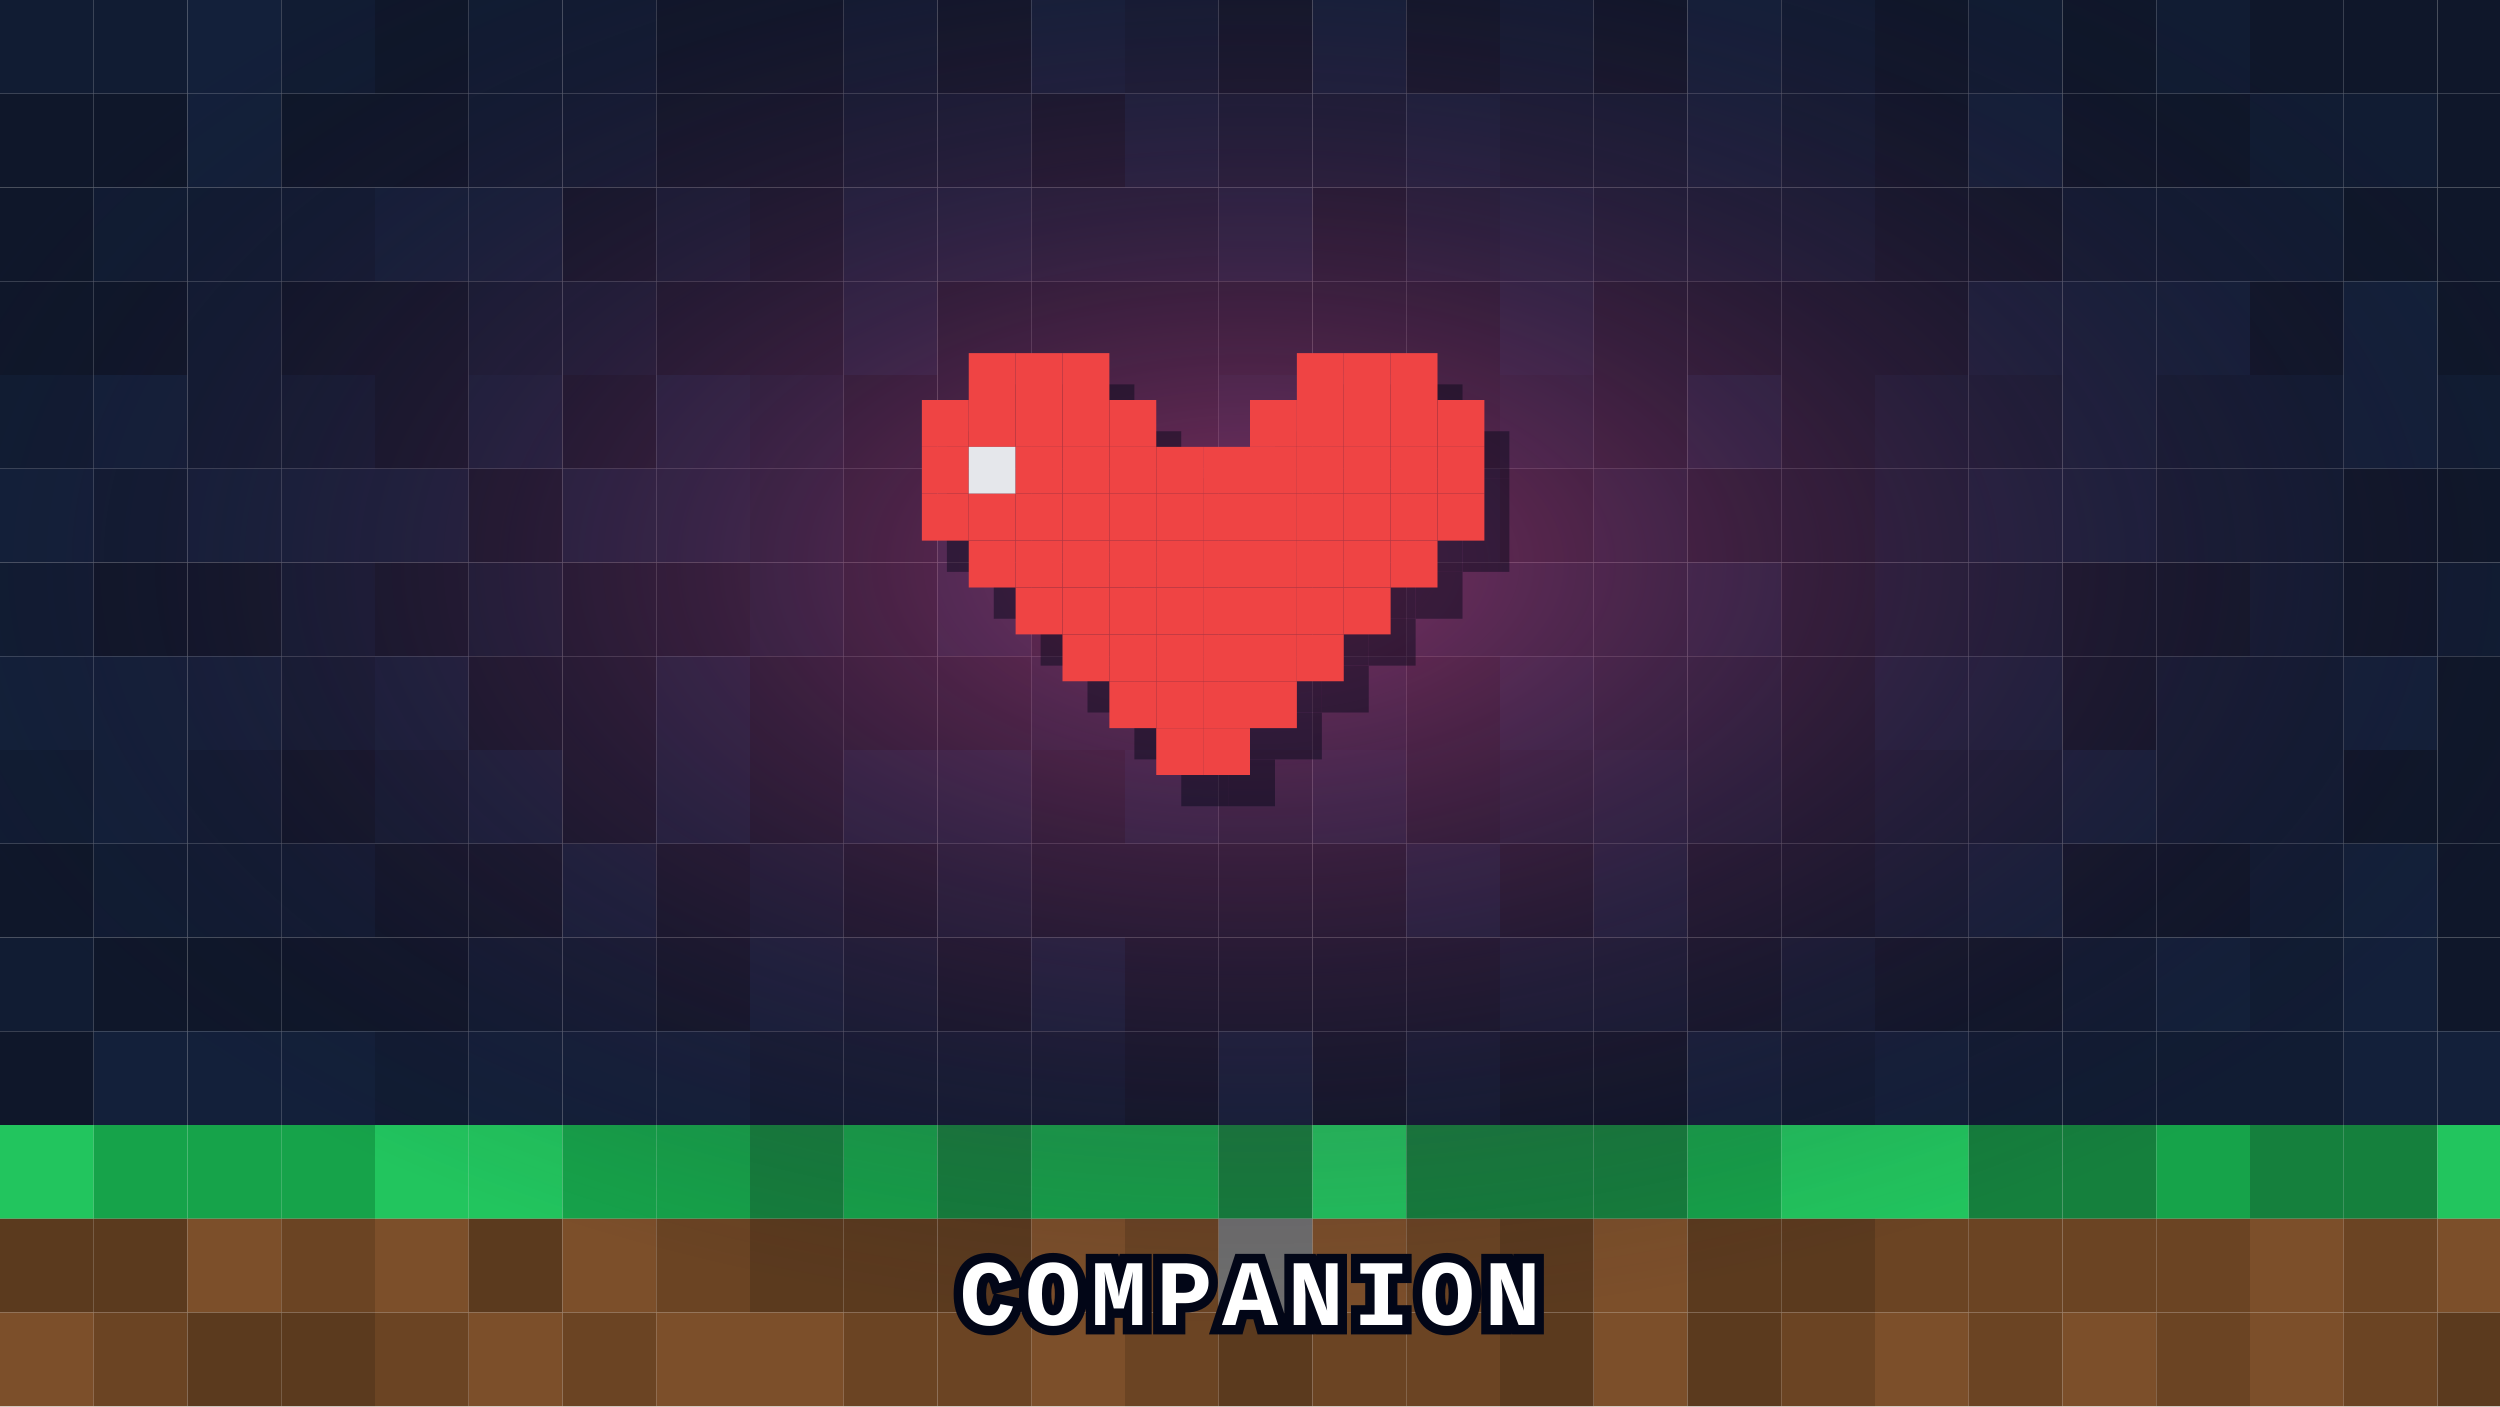
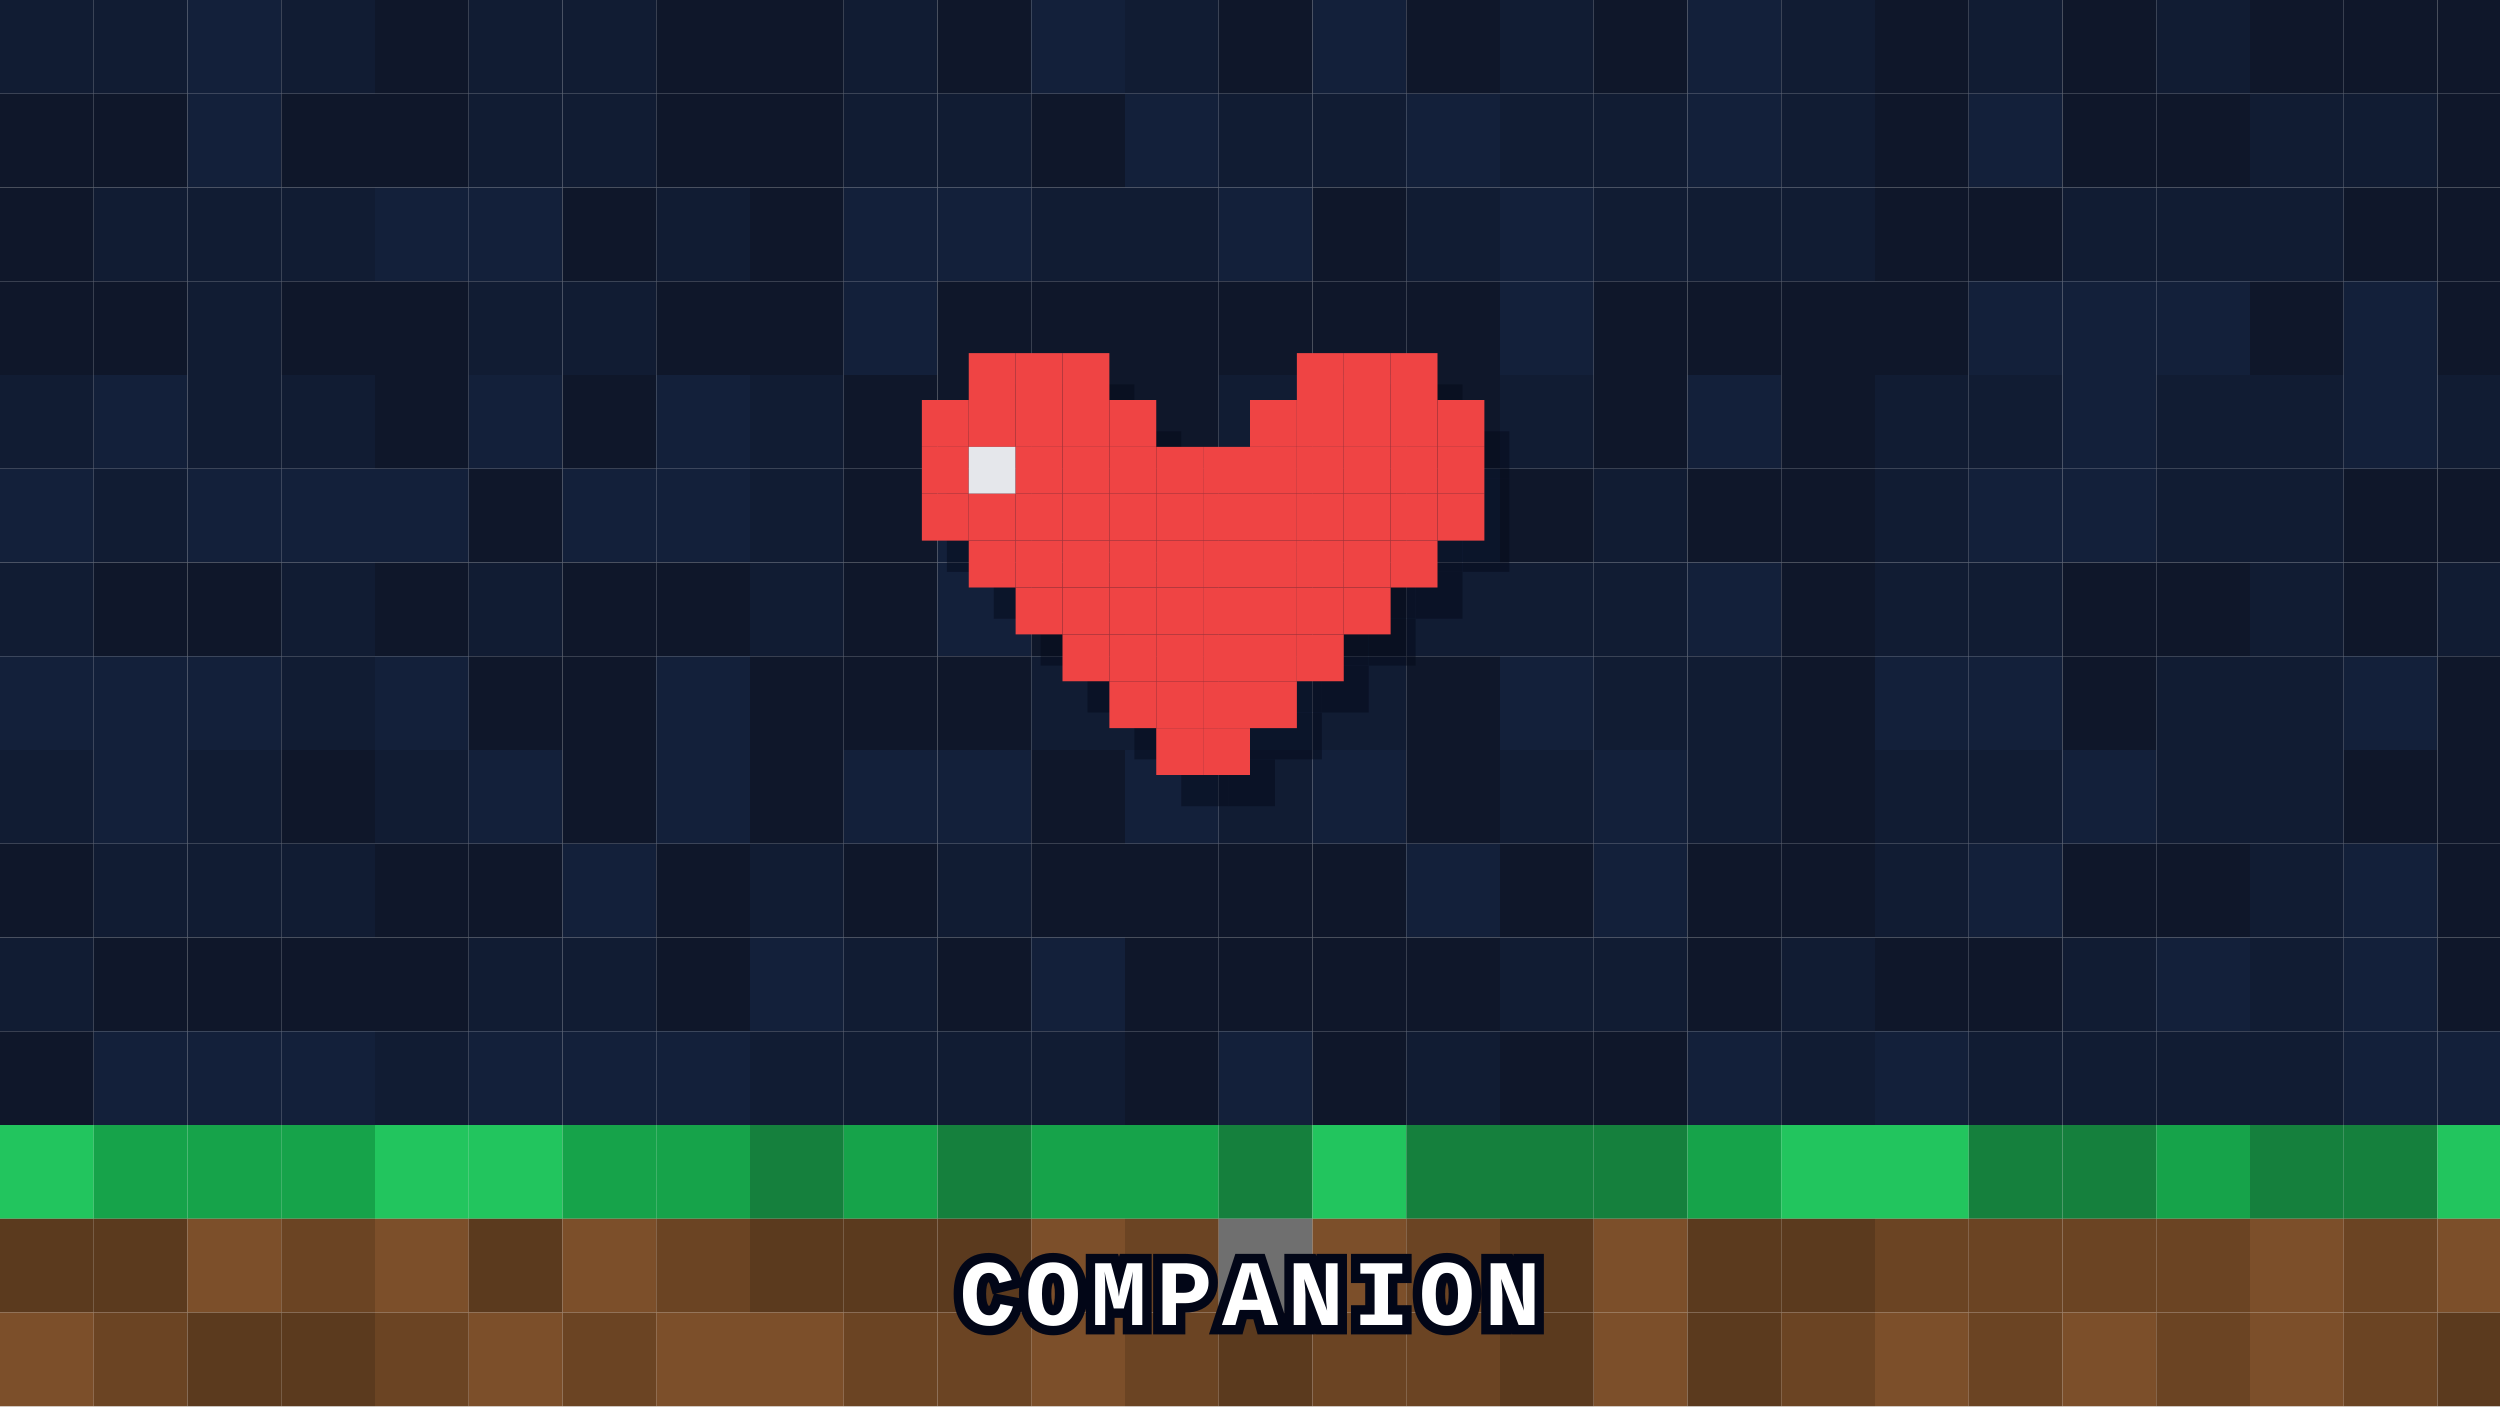
<svg xmlns="http://www.w3.org/2000/svg" viewBox="0 0 800 450" width="800" height="450">
-   <defs>
-     <radialGradient id="g" cx="50%" cy="40%" r="55%">
-       <stop offset="0" stop-color="#ec4899" stop-opacity=".85" />
-       <stop offset="1" stop-color="#020617" stop-opacity="0" />
-     </radialGradient>
-   </defs>
  <rect x="0" y="0" width="30" height="30" fill="#111c33" />
  <rect x="30" y="0" width="30" height="30" fill="#111c33" />
  <rect x="60" y="0" width="30" height="30" fill="#13203a" />
  <rect x="90" y="0" width="30" height="30" fill="#111c33" />
  <rect x="120" y="0" width="30" height="30" fill="#0f172a" />
  <rect x="150" y="0" width="30" height="30" fill="#111c33" />
  <rect x="180" y="0" width="30" height="30" fill="#111c33" />
  <rect x="210" y="0" width="30" height="30" fill="#0f172a" />
  <rect x="240" y="0" width="30" height="30" fill="#0f172a" />
  <rect x="270" y="0" width="30" height="30" fill="#111c33" />
  <rect x="300" y="0" width="30" height="30" fill="#0f172a" />
  <rect x="330" y="0" width="30" height="30" fill="#13203a" />
  <rect x="360" y="0" width="30" height="30" fill="#111c33" />
  <rect x="390" y="0" width="30" height="30" fill="#0f172a" />
  <rect x="420" y="0" width="30" height="30" fill="#13203a" />
  <rect x="450" y="0" width="30" height="30" fill="#0f172a" />
  <rect x="480" y="0" width="30" height="30" fill="#111c33" />
  <rect x="510" y="0" width="30" height="30" fill="#0f172a" />
  <rect x="540" y="0" width="30" height="30" fill="#13203a" />
  <rect x="570" y="0" width="30" height="30" fill="#111c33" />
  <rect x="600" y="0" width="30" height="30" fill="#0f172a" />
  <rect x="630" y="0" width="30" height="30" fill="#111c33" />
  <rect x="660" y="0" width="30" height="30" fill="#0f172a" />
  <rect x="690" y="0" width="30" height="30" fill="#111c33" />
  <rect x="720" y="0" width="30" height="30" fill="#0f172a" />
  <rect x="750" y="0" width="30" height="30" fill="#0f172a" />
  <rect x="780" y="0" width="30" height="30" fill="#0f172a" />
  <rect x="0" y="30" width="30" height="30" fill="#0f172a" />
  <rect x="30" y="30" width="30" height="30" fill="#0f172a" />
  <rect x="60" y="30" width="30" height="30" fill="#13203a" />
  <rect x="90" y="30" width="30" height="30" fill="#0f172a" />
  <rect x="120" y="30" width="30" height="30" fill="#0f172a" />
  <rect x="150" y="30" width="30" height="30" fill="#111c33" />
  <rect x="180" y="30" width="30" height="30" fill="#111c33" />
  <rect x="210" y="30" width="30" height="30" fill="#0f172a" />
  <rect x="240" y="30" width="30" height="30" fill="#0f172a" />
  <rect x="270" y="30" width="30" height="30" fill="#111c33" />
  <rect x="300" y="30" width="30" height="30" fill="#111c33" />
  <rect x="330" y="30" width="30" height="30" fill="#0f172a" />
  <rect x="360" y="30" width="30" height="30" fill="#13203a" />
  <rect x="390" y="30" width="30" height="30" fill="#111c33" />
  <rect x="420" y="30" width="30" height="30" fill="#111c33" />
  <rect x="450" y="30" width="30" height="30" fill="#13203a" />
  <rect x="480" y="30" width="30" height="30" fill="#111c33" />
  <rect x="510" y="30" width="30" height="30" fill="#111c33" />
  <rect x="540" y="30" width="30" height="30" fill="#13203a" />
  <rect x="570" y="30" width="30" height="30" fill="#111c33" />
  <rect x="600" y="30" width="30" height="30" fill="#0f172a" />
  <rect x="630" y="30" width="30" height="30" fill="#13203a" />
  <rect x="660" y="30" width="30" height="30" fill="#0f172a" />
  <rect x="690" y="30" width="30" height="30" fill="#0f172a" />
  <rect x="720" y="30" width="30" height="30" fill="#111c33" />
  <rect x="750" y="30" width="30" height="30" fill="#111c33" />
  <rect x="780" y="30" width="30" height="30" fill="#0f172a" />
  <rect x="0" y="60" width="30" height="30" fill="#0f172a" />
  <rect x="30" y="60" width="30" height="30" fill="#111c33" />
  <rect x="60" y="60" width="30" height="30" fill="#111c33" />
  <rect x="90" y="60" width="30" height="30" fill="#111c33" />
  <rect x="120" y="60" width="30" height="30" fill="#13203a" />
  <rect x="150" y="60" width="30" height="30" fill="#13203a" />
  <rect x="180" y="60" width="30" height="30" fill="#0f172a" />
  <rect x="210" y="60" width="30" height="30" fill="#111c33" />
  <rect x="240" y="60" width="30" height="30" fill="#0f172a" />
  <rect x="270" y="60" width="30" height="30" fill="#13203a" />
  <rect x="300" y="60" width="30" height="30" fill="#13203a" />
  <rect x="330" y="60" width="30" height="30" fill="#111c33" />
  <rect x="360" y="60" width="30" height="30" fill="#111c33" />
  <rect x="390" y="60" width="30" height="30" fill="#13203a" />
  <rect x="420" y="60" width="30" height="30" fill="#0f172a" />
  <rect x="450" y="60" width="30" height="30" fill="#111c33" />
  <rect x="480" y="60" width="30" height="30" fill="#13203a" />
  <rect x="510" y="60" width="30" height="30" fill="#111c33" />
  <rect x="540" y="60" width="30" height="30" fill="#111c33" />
  <rect x="570" y="60" width="30" height="30" fill="#111c33" />
  <rect x="600" y="60" width="30" height="30" fill="#0f172a" />
  <rect x="630" y="60" width="30" height="30" fill="#0f172a" />
  <rect x="660" y="60" width="30" height="30" fill="#111c33" />
  <rect x="690" y="60" width="30" height="30" fill="#111c33" />
  <rect x="720" y="60" width="30" height="30" fill="#111c33" />
  <rect x="750" y="60" width="30" height="30" fill="#0f172a" />
  <rect x="780" y="60" width="30" height="30" fill="#0f172a" />
  <rect x="0" y="90" width="30" height="30" fill="#0f172a" />
  <rect x="30" y="90" width="30" height="30" fill="#0f172a" />
  <rect x="60" y="90" width="30" height="30" fill="#111c33" />
  <rect x="90" y="90" width="30" height="30" fill="#0f172a" />
  <rect x="120" y="90" width="30" height="30" fill="#0f172a" />
  <rect x="150" y="90" width="30" height="30" fill="#111c33" />
  <rect x="180" y="90" width="30" height="30" fill="#111c33" />
  <rect x="210" y="90" width="30" height="30" fill="#0f172a" />
  <rect x="240" y="90" width="30" height="30" fill="#0f172a" />
  <rect x="270" y="90" width="30" height="30" fill="#13203a" />
  <rect x="300" y="90" width="30" height="30" fill="#0f172a" />
  <rect x="330" y="90" width="30" height="30" fill="#0f172a" />
  <rect x="360" y="90" width="30" height="30" fill="#0f172a" />
  <rect x="390" y="90" width="30" height="30" fill="#0f172a" />
  <rect x="420" y="90" width="30" height="30" fill="#0f172a" />
  <rect x="450" y="90" width="30" height="30" fill="#0f172a" />
  <rect x="480" y="90" width="30" height="30" fill="#13203a" />
  <rect x="510" y="90" width="30" height="30" fill="#0f172a" />
  <rect x="540" y="90" width="30" height="30" fill="#0f172a" />
  <rect x="570" y="90" width="30" height="30" fill="#0f172a" />
  <rect x="600" y="90" width="30" height="30" fill="#0f172a" />
  <rect x="630" y="90" width="30" height="30" fill="#13203a" />
  <rect x="660" y="90" width="30" height="30" fill="#13203a" />
  <rect x="690" y="90" width="30" height="30" fill="#13203a" />
  <rect x="720" y="90" width="30" height="30" fill="#0f172a" />
  <rect x="750" y="90" width="30" height="30" fill="#13203a" />
  <rect x="780" y="90" width="30" height="30" fill="#0f172a" />
  <rect x="0" y="120" width="30" height="30" fill="#111c33" />
  <rect x="30" y="120" width="30" height="30" fill="#13203a" />
  <rect x="60" y="120" width="30" height="30" fill="#111c33" />
  <rect x="90" y="120" width="30" height="30" fill="#111c33" />
  <rect x="120" y="120" width="30" height="30" fill="#0f172a" />
  <rect x="150" y="120" width="30" height="30" fill="#13203a" />
  <rect x="180" y="120" width="30" height="30" fill="#0f172a" />
  <rect x="210" y="120" width="30" height="30" fill="#13203a" />
  <rect x="240" y="120" width="30" height="30" fill="#111c33" />
  <rect x="270" y="120" width="30" height="30" fill="#0f172a" />
  <rect x="300" y="120" width="30" height="30" fill="#0f172a" />
  <rect x="330" y="120" width="30" height="30" fill="#0f172a" />
  <rect x="360" y="120" width="30" height="30" fill="#0f172a" />
  <rect x="390" y="120" width="30" height="30" fill="#111c33" />
  <rect x="420" y="120" width="30" height="30" fill="#13203a" />
  <rect x="450" y="120" width="30" height="30" fill="#0f172a" />
  <rect x="480" y="120" width="30" height="30" fill="#111c33" />
  <rect x="510" y="120" width="30" height="30" fill="#0f172a" />
  <rect x="540" y="120" width="30" height="30" fill="#13203a" />
  <rect x="570" y="120" width="30" height="30" fill="#0f172a" />
  <rect x="600" y="120" width="30" height="30" fill="#111c33" />
  <rect x="630" y="120" width="30" height="30" fill="#111c33" />
  <rect x="660" y="120" width="30" height="30" fill="#13203a" />
  <rect x="690" y="120" width="30" height="30" fill="#111c33" />
  <rect x="720" y="120" width="30" height="30" fill="#111c33" />
  <rect x="750" y="120" width="30" height="30" fill="#13203a" />
  <rect x="780" y="120" width="30" height="30" fill="#111c33" />
  <rect x="0" y="150" width="30" height="30" fill="#13203a" />
  <rect x="30" y="150" width="30" height="30" fill="#111c33" />
  <rect x="60" y="150" width="30" height="30" fill="#13203a" />
  <rect x="90" y="150" width="30" height="30" fill="#13203a" />
  <rect x="120" y="150" width="30" height="30" fill="#13203a" />
  <rect x="150" y="150" width="30" height="30" fill="#0f172a" />
  <rect x="180" y="150" width="30" height="30" fill="#13203a" />
  <rect x="210" y="150" width="30" height="30" fill="#13203a" />
  <rect x="240" y="150" width="30" height="30" fill="#111c33" />
  <rect x="270" y="150" width="30" height="30" fill="#0f172a" />
  <rect x="300" y="150" width="30" height="30" fill="#13203a" />
  <rect x="330" y="150" width="30" height="30" fill="#13203a" />
  <rect x="360" y="150" width="30" height="30" fill="#111c33" />
  <rect x="390" y="150" width="30" height="30" fill="#111c33" />
  <rect x="420" y="150" width="30" height="30" fill="#0f172a" />
  <rect x="450" y="150" width="30" height="30" fill="#13203a" />
  <rect x="480" y="150" width="30" height="30" fill="#0f172a" />
  <rect x="510" y="150" width="30" height="30" fill="#111c33" />
  <rect x="540" y="150" width="30" height="30" fill="#0f172a" />
  <rect x="570" y="150" width="30" height="30" fill="#0f172a" />
  <rect x="600" y="150" width="30" height="30" fill="#111c33" />
  <rect x="630" y="150" width="30" height="30" fill="#13203a" />
  <rect x="660" y="150" width="30" height="30" fill="#13203a" />
  <rect x="690" y="150" width="30" height="30" fill="#111c33" />
  <rect x="720" y="150" width="30" height="30" fill="#111c33" />
  <rect x="750" y="150" width="30" height="30" fill="#0f172a" />
  <rect x="780" y="150" width="30" height="30" fill="#0f172a" />
  <rect x="0" y="180" width="30" height="30" fill="#111c33" />
  <rect x="30" y="180" width="30" height="30" fill="#0f172a" />
  <rect x="60" y="180" width="30" height="30" fill="#0f172a" />
  <rect x="90" y="180" width="30" height="30" fill="#111c33" />
  <rect x="120" y="180" width="30" height="30" fill="#0f172a" />
  <rect x="150" y="180" width="30" height="30" fill="#111c33" />
  <rect x="180" y="180" width="30" height="30" fill="#0f172a" />
  <rect x="210" y="180" width="30" height="30" fill="#0f172a" />
  <rect x="240" y="180" width="30" height="30" fill="#111c33" />
  <rect x="270" y="180" width="30" height="30" fill="#0f172a" />
  <rect x="300" y="180" width="30" height="30" fill="#13203a" />
  <rect x="330" y="180" width="30" height="30" fill="#0f172a" />
  <rect x="360" y="180" width="30" height="30" fill="#13203a" />
  <rect x="390" y="180" width="30" height="30" fill="#0f172a" />
  <rect x="420" y="180" width="30" height="30" fill="#0f172a" />
  <rect x="450" y="180" width="30" height="30" fill="#111c33" />
  <rect x="480" y="180" width="30" height="30" fill="#111c33" />
  <rect x="510" y="180" width="30" height="30" fill="#111c33" />
  <rect x="540" y="180" width="30" height="30" fill="#13203a" />
  <rect x="570" y="180" width="30" height="30" fill="#0f172a" />
  <rect x="600" y="180" width="30" height="30" fill="#111c33" />
  <rect x="630" y="180" width="30" height="30" fill="#111c33" />
  <rect x="660" y="180" width="30" height="30" fill="#0f172a" />
  <rect x="690" y="180" width="30" height="30" fill="#0f172a" />
  <rect x="720" y="180" width="30" height="30" fill="#111c33" />
  <rect x="750" y="180" width="30" height="30" fill="#0f172a" />
  <rect x="780" y="180" width="30" height="30" fill="#111c33" />
  <rect x="0" y="210" width="30" height="30" fill="#13203a" />
  <rect x="30" y="210" width="30" height="30" fill="#13203a" />
  <rect x="60" y="210" width="30" height="30" fill="#13203a" />
  <rect x="90" y="210" width="30" height="30" fill="#111c33" />
  <rect x="120" y="210" width="30" height="30" fill="#13203a" />
  <rect x="150" y="210" width="30" height="30" fill="#0f172a" />
  <rect x="180" y="210" width="30" height="30" fill="#0f172a" />
  <rect x="210" y="210" width="30" height="30" fill="#13203a" />
  <rect x="240" y="210" width="30" height="30" fill="#0f172a" />
  <rect x="270" y="210" width="30" height="30" fill="#0f172a" />
  <rect x="300" y="210" width="30" height="30" fill="#0f172a" />
  <rect x="330" y="210" width="30" height="30" fill="#111c33" />
  <rect x="360" y="210" width="30" height="30" fill="#111c33" />
  <rect x="390" y="210" width="30" height="30" fill="#13203a" />
  <rect x="420" y="210" width="30" height="30" fill="#111c33" />
  <rect x="450" y="210" width="30" height="30" fill="#0f172a" />
  <rect x="480" y="210" width="30" height="30" fill="#13203a" />
  <rect x="510" y="210" width="30" height="30" fill="#111c33" />
  <rect x="540" y="210" width="30" height="30" fill="#111c33" />
  <rect x="570" y="210" width="30" height="30" fill="#0f172a" />
  <rect x="600" y="210" width="30" height="30" fill="#13203a" />
  <rect x="630" y="210" width="30" height="30" fill="#13203a" />
  <rect x="660" y="210" width="30" height="30" fill="#0f172a" />
  <rect x="690" y="210" width="30" height="30" fill="#111c33" />
  <rect x="720" y="210" width="30" height="30" fill="#111c33" />
  <rect x="750" y="210" width="30" height="30" fill="#13203a" />
  <rect x="780" y="210" width="30" height="30" fill="#0f172a" />
  <rect x="0" y="240" width="30" height="30" fill="#111c33" />
  <rect x="30" y="240" width="30" height="30" fill="#13203a" />
  <rect x="60" y="240" width="30" height="30" fill="#111c33" />
  <rect x="90" y="240" width="30" height="30" fill="#0f172a" />
  <rect x="120" y="240" width="30" height="30" fill="#111c33" />
  <rect x="150" y="240" width="30" height="30" fill="#13203a" />
  <rect x="180" y="240" width="30" height="30" fill="#0f172a" />
  <rect x="210" y="240" width="30" height="30" fill="#13203a" />
  <rect x="240" y="240" width="30" height="30" fill="#0f172a" />
  <rect x="270" y="240" width="30" height="30" fill="#13203a" />
  <rect x="300" y="240" width="30" height="30" fill="#13203a" />
  <rect x="330" y="240" width="30" height="30" fill="#0f172a" />
  <rect x="360" y="240" width="30" height="30" fill="#13203a" />
  <rect x="390" y="240" width="30" height="30" fill="#111c33" />
  <rect x="420" y="240" width="30" height="30" fill="#13203a" />
  <rect x="450" y="240" width="30" height="30" fill="#0f172a" />
  <rect x="480" y="240" width="30" height="30" fill="#111c33" />
  <rect x="510" y="240" width="30" height="30" fill="#13203a" />
  <rect x="540" y="240" width="30" height="30" fill="#111c33" />
  <rect x="570" y="240" width="30" height="30" fill="#0f172a" />
  <rect x="600" y="240" width="30" height="30" fill="#111c33" />
  <rect x="630" y="240" width="30" height="30" fill="#111c33" />
  <rect x="660" y="240" width="30" height="30" fill="#13203a" />
  <rect x="690" y="240" width="30" height="30" fill="#111c33" />
  <rect x="720" y="240" width="30" height="30" fill="#111c33" />
  <rect x="750" y="240" width="30" height="30" fill="#0f172a" />
  <rect x="780" y="240" width="30" height="30" fill="#0f172a" />
  <rect x="0" y="270" width="30" height="30" fill="#0f172a" />
  <rect x="30" y="270" width="30" height="30" fill="#111c33" />
  <rect x="60" y="270" width="30" height="30" fill="#111c33" />
  <rect x="90" y="270" width="30" height="30" fill="#111c33" />
  <rect x="120" y="270" width="30" height="30" fill="#0f172a" />
  <rect x="150" y="270" width="30" height="30" fill="#0f172a" />
  <rect x="180" y="270" width="30" height="30" fill="#13203a" />
  <rect x="210" y="270" width="30" height="30" fill="#0f172a" />
  <rect x="240" y="270" width="30" height="30" fill="#111c33" />
  <rect x="270" y="270" width="30" height="30" fill="#0f172a" />
  <rect x="300" y="270" width="30" height="30" fill="#111c33" />
  <rect x="330" y="270" width="30" height="30" fill="#0f172a" />
  <rect x="360" y="270" width="30" height="30" fill="#0f172a" />
  <rect x="390" y="270" width="30" height="30" fill="#0f172a" />
  <rect x="420" y="270" width="30" height="30" fill="#0f172a" />
  <rect x="450" y="270" width="30" height="30" fill="#13203a" />
  <rect x="480" y="270" width="30" height="30" fill="#0f172a" />
  <rect x="510" y="270" width="30" height="30" fill="#13203a" />
  <rect x="540" y="270" width="30" height="30" fill="#0f172a" />
  <rect x="570" y="270" width="30" height="30" fill="#0f172a" />
  <rect x="600" y="270" width="30" height="30" fill="#111c33" />
  <rect x="630" y="270" width="30" height="30" fill="#13203a" />
  <rect x="660" y="270" width="30" height="30" fill="#0f172a" />
  <rect x="690" y="270" width="30" height="30" fill="#0f172a" />
  <rect x="720" y="270" width="30" height="30" fill="#111c33" />
  <rect x="750" y="270" width="30" height="30" fill="#13203a" />
  <rect x="780" y="270" width="30" height="30" fill="#0f172a" />
  <rect x="0" y="300" width="30" height="30" fill="#111c33" />
  <rect x="30" y="300" width="30" height="30" fill="#0f172a" />
  <rect x="60" y="300" width="30" height="30" fill="#0f172a" />
  <rect x="90" y="300" width="30" height="30" fill="#0f172a" />
  <rect x="120" y="300" width="30" height="30" fill="#0f172a" />
  <rect x="150" y="300" width="30" height="30" fill="#111c33" />
  <rect x="180" y="300" width="30" height="30" fill="#111c33" />
  <rect x="210" y="300" width="30" height="30" fill="#0f172a" />
  <rect x="240" y="300" width="30" height="30" fill="#13203a" />
  <rect x="270" y="300" width="30" height="30" fill="#111c33" />
  <rect x="300" y="300" width="30" height="30" fill="#0f172a" />
  <rect x="330" y="300" width="30" height="30" fill="#13203a" />
  <rect x="360" y="300" width="30" height="30" fill="#0f172a" />
  <rect x="390" y="300" width="30" height="30" fill="#0f172a" />
  <rect x="420" y="300" width="30" height="30" fill="#0f172a" />
  <rect x="450" y="300" width="30" height="30" fill="#0f172a" />
  <rect x="480" y="300" width="30" height="30" fill="#111c33" />
  <rect x="510" y="300" width="30" height="30" fill="#111c33" />
  <rect x="540" y="300" width="30" height="30" fill="#0f172a" />
  <rect x="570" y="300" width="30" height="30" fill="#111c33" />
  <rect x="600" y="300" width="30" height="30" fill="#0f172a" />
  <rect x="630" y="300" width="30" height="30" fill="#0f172a" />
  <rect x="660" y="300" width="30" height="30" fill="#111c33" />
  <rect x="690" y="300" width="30" height="30" fill="#13203a" />
  <rect x="720" y="300" width="30" height="30" fill="#111c33" />
  <rect x="750" y="300" width="30" height="30" fill="#13203a" />
  <rect x="780" y="300" width="30" height="30" fill="#0f172a" />
  <rect x="0" y="330" width="30" height="30" fill="#0f172a" />
  <rect x="30" y="330" width="30" height="30" fill="#13203a" />
  <rect x="60" y="330" width="30" height="30" fill="#13203a" />
  <rect x="90" y="330" width="30" height="30" fill="#13203a" />
  <rect x="120" y="330" width="30" height="30" fill="#111c33" />
  <rect x="150" y="330" width="30" height="30" fill="#13203a" />
  <rect x="180" y="330" width="30" height="30" fill="#13203a" />
  <rect x="210" y="330" width="30" height="30" fill="#13203a" />
  <rect x="240" y="330" width="30" height="30" fill="#111c33" />
  <rect x="270" y="330" width="30" height="30" fill="#111c33" />
  <rect x="300" y="330" width="30" height="30" fill="#111c33" />
  <rect x="330" y="330" width="30" height="30" fill="#111c33" />
  <rect x="360" y="330" width="30" height="30" fill="#0f172a" />
  <rect x="390" y="330" width="30" height="30" fill="#13203a" />
  <rect x="420" y="330" width="30" height="30" fill="#0f172a" />
  <rect x="450" y="330" width="30" height="30" fill="#111c33" />
  <rect x="480" y="330" width="30" height="30" fill="#0f172a" />
  <rect x="510" y="330" width="30" height="30" fill="#0f172a" />
  <rect x="540" y="330" width="30" height="30" fill="#13203a" />
  <rect x="570" y="330" width="30" height="30" fill="#111c33" />
  <rect x="600" y="330" width="30" height="30" fill="#13203a" />
  <rect x="630" y="330" width="30" height="30" fill="#111c33" />
  <rect x="660" y="330" width="30" height="30" fill="#111c33" />
  <rect x="690" y="330" width="30" height="30" fill="#111c33" />
  <rect x="720" y="330" width="30" height="30" fill="#111c33" />
  <rect x="750" y="330" width="30" height="30" fill="#13203a" />
  <rect x="780" y="330" width="30" height="30" fill="#13203a" />
  <rect x="0" y="360" width="30" height="30" fill="#22c55e" />
  <rect x="30" y="360" width="30" height="30" fill="#16a34a" />
  <rect x="60" y="360" width="30" height="30" fill="#16a34a" />
  <rect x="90" y="360" width="30" height="30" fill="#16a34a" />
  <rect x="120" y="360" width="30" height="30" fill="#22c55e" />
  <rect x="150" y="360" width="30" height="30" fill="#22c55e" />
  <rect x="180" y="360" width="30" height="30" fill="#16a34a" />
  <rect x="210" y="360" width="30" height="30" fill="#16a34a" />
  <rect x="240" y="360" width="30" height="30" fill="#15803d" />
  <rect x="270" y="360" width="30" height="30" fill="#16a34a" />
  <rect x="300" y="360" width="30" height="30" fill="#15803d" />
  <rect x="330" y="360" width="30" height="30" fill="#16a34a" />
  <rect x="360" y="360" width="30" height="30" fill="#16a34a" />
  <rect x="390" y="360" width="30" height="30" fill="#15803d" />
  <rect x="420" y="360" width="30" height="30" fill="#22c55e" />
  <rect x="450" y="360" width="30" height="30" fill="#15803d" />
  <rect x="480" y="360" width="30" height="30" fill="#15803d" />
  <rect x="510" y="360" width="30" height="30" fill="#15803d" />
  <rect x="540" y="360" width="30" height="30" fill="#16a34a" />
  <rect x="570" y="360" width="30" height="30" fill="#22c55e" />
  <rect x="600" y="360" width="30" height="30" fill="#22c55e" />
  <rect x="630" y="360" width="30" height="30" fill="#15803d" />
  <rect x="660" y="360" width="30" height="30" fill="#15803d" />
  <rect x="690" y="360" width="30" height="30" fill="#16a34a" />
  <rect x="720" y="360" width="30" height="30" fill="#15803d" />
  <rect x="750" y="360" width="30" height="30" fill="#15803d" />
  <rect x="780" y="360" width="30" height="30" fill="#22c55e" />
  <rect x="0" y="390" width="30" height="30" fill="#5b3a1e" />
  <rect x="30" y="390" width="30" height="30" fill="#5b3a1e" />
  <rect x="60" y="390" width="30" height="30" fill="#7c4f2a" />
  <rect x="90" y="390" width="30" height="30" fill="#6b4423" />
  <rect x="120" y="390" width="30" height="30" fill="#7c4f2a" />
  <rect x="150" y="390" width="30" height="30" fill="#5b3a1e" />
  <rect x="180" y="390" width="30" height="30" fill="#7c4f2a" />
  <rect x="210" y="390" width="30" height="30" fill="#6b4423" />
  <rect x="240" y="390" width="30" height="30" fill="#5b3a1e" />
  <rect x="270" y="390" width="30" height="30" fill="#5b3a1e" />
  <rect x="300" y="390" width="30" height="30" fill="#5b3a1e" />
  <rect x="330" y="390" width="30" height="30" fill="#7c4f2a" />
  <rect x="360" y="390" width="30" height="30" fill="#6b4423" />
  <rect x="390" y="390" width="30" height="30" fill="#6f6f6f" />
  <rect x="420" y="390" width="30" height="30" fill="#7c4f2a" />
  <rect x="450" y="390" width="30" height="30" fill="#6b4423" />
  <rect x="480" y="390" width="30" height="30" fill="#5b3a1e" />
  <rect x="510" y="390" width="30" height="30" fill="#7c4f2a" />
  <rect x="540" y="390" width="30" height="30" fill="#5b3a1e" />
  <rect x="570" y="390" width="30" height="30" fill="#5b3a1e" />
  <rect x="600" y="390" width="30" height="30" fill="#6b4423" />
  <rect x="630" y="390" width="30" height="30" fill="#6b4423" />
  <rect x="660" y="390" width="30" height="30" fill="#6b4423" />
  <rect x="690" y="390" width="30" height="30" fill="#6b4423" />
  <rect x="720" y="390" width="30" height="30" fill="#7c4f2a" />
  <rect x="750" y="390" width="30" height="30" fill="#6b4423" />
  <rect x="780" y="390" width="30" height="30" fill="#7c4f2a" />
  <rect x="0" y="420" width="30" height="30" fill="#7c4f2a" />
  <rect x="30" y="420" width="30" height="30" fill="#6b4423" />
  <rect x="60" y="420" width="30" height="30" fill="#5b3a1e" />
  <rect x="90" y="420" width="30" height="30" fill="#5b3a1e" />
  <rect x="120" y="420" width="30" height="30" fill="#6b4423" />
  <rect x="150" y="420" width="30" height="30" fill="#7c4f2a" />
  <rect x="180" y="420" width="30" height="30" fill="#6b4423" />
  <rect x="210" y="420" width="30" height="30" fill="#7c4f2a" />
  <rect x="240" y="420" width="30" height="30" fill="#7c4f2a" />
  <rect x="270" y="420" width="30" height="30" fill="#6b4423" />
  <rect x="300" y="420" width="30" height="30" fill="#6b4423" />
  <rect x="330" y="420" width="30" height="30" fill="#7c4f2a" />
  <rect x="360" y="420" width="30" height="30" fill="#6b4423" />
  <rect x="390" y="420" width="30" height="30" fill="#5b3a1e" />
  <rect x="420" y="420" width="30" height="30" fill="#6b4423" />
  <rect x="450" y="420" width="30" height="30" fill="#6b4423" />
  <rect x="480" y="420" width="30" height="30" fill="#5b3a1e" />
  <rect x="510" y="420" width="30" height="30" fill="#7c4f2a" />
  <rect x="540" y="420" width="30" height="30" fill="#5b3a1e" />
  <rect x="570" y="420" width="30" height="30" fill="#6b4423" />
  <rect x="600" y="420" width="30" height="30" fill="#7c4f2a" />
  <rect x="630" y="420" width="30" height="30" fill="#6b4423" />
  <rect x="660" y="420" width="30" height="30" fill="#7c4f2a" />
  <rect x="690" y="420" width="30" height="30" fill="#6b4423" />
  <rect x="720" y="420" width="30" height="30" fill="#7c4f2a" />
  <rect x="750" y="420" width="30" height="30" fill="#6b4423" />
  <rect x="780" y="420" width="30" height="30" fill="#5b3a1e" />
-   <rect x="0" y="0" width="800" height="450" fill="url(#g)" opacity=".6" />
  <g transform="translate(8 10)" opacity=".45">
    <rect x="310" y="113" width="15" height="15" fill="#020617" />
    <rect x="325" y="113" width="15" height="15" fill="#020617" />
    <rect x="340" y="113" width="15" height="15" fill="#020617" />
    <rect x="415" y="113" width="15" height="15" fill="#020617" />
    <rect x="430" y="113" width="15" height="15" fill="#020617" />
    <rect x="445" y="113" width="15" height="15" fill="#020617" />
    <rect x="295" y="128" width="15" height="15" fill="#020617" />
    <rect x="310" y="128" width="15" height="15" fill="#020617" />
    <rect x="325" y="128" width="15" height="15" fill="#020617" />
    <rect x="340" y="128" width="15" height="15" fill="#020617" />
    <rect x="355" y="128" width="15" height="15" fill="#020617" />
    <rect x="400" y="128" width="15" height="15" fill="#020617" />
    <rect x="415" y="128" width="15" height="15" fill="#020617" />
    <rect x="430" y="128" width="15" height="15" fill="#020617" />
    <rect x="445" y="128" width="15" height="15" fill="#020617" />
    <rect x="460" y="128" width="15" height="15" fill="#020617" />
    <rect x="295" y="143" width="15" height="15" fill="#020617" />
    <rect x="310" y="143" width="15" height="15" fill="#020617" />
    <rect x="325" y="143" width="15" height="15" fill="#020617" />
    <rect x="340" y="143" width="15" height="15" fill="#020617" />
    <rect x="355" y="143" width="15" height="15" fill="#020617" />
    <rect x="370" y="143" width="15" height="15" fill="#020617" />
    <rect x="385" y="143" width="15" height="15" fill="#020617" />
    <rect x="400" y="143" width="15" height="15" fill="#020617" />
    <rect x="415" y="143" width="15" height="15" fill="#020617" />
    <rect x="430" y="143" width="15" height="15" fill="#020617" />
    <rect x="445" y="143" width="15" height="15" fill="#020617" />
    <rect x="460" y="143" width="15" height="15" fill="#020617" />
    <rect x="295" y="158" width="15" height="15" fill="#020617" />
    <rect x="310" y="158" width="15" height="15" fill="#020617" />
    <rect x="325" y="158" width="15" height="15" fill="#020617" />
    <rect x="340" y="158" width="15" height="15" fill="#020617" />
    <rect x="355" y="158" width="15" height="15" fill="#020617" />
    <rect x="370" y="158" width="15" height="15" fill="#020617" />
    <rect x="385" y="158" width="15" height="15" fill="#020617" />
    <rect x="400" y="158" width="15" height="15" fill="#020617" />
    <rect x="415" y="158" width="15" height="15" fill="#020617" />
    <rect x="430" y="158" width="15" height="15" fill="#020617" />
    <rect x="445" y="158" width="15" height="15" fill="#020617" />
    <rect x="460" y="158" width="15" height="15" fill="#020617" />
    <rect x="310" y="173" width="15" height="15" fill="#020617" />
    <rect x="325" y="173" width="15" height="15" fill="#020617" />
    <rect x="340" y="173" width="15" height="15" fill="#020617" />
    <rect x="355" y="173" width="15" height="15" fill="#020617" />
    <rect x="370" y="173" width="15" height="15" fill="#020617" />
    <rect x="385" y="173" width="15" height="15" fill="#020617" />
    <rect x="400" y="173" width="15" height="15" fill="#020617" />
    <rect x="415" y="173" width="15" height="15" fill="#020617" />
    <rect x="430" y="173" width="15" height="15" fill="#020617" />
    <rect x="445" y="173" width="15" height="15" fill="#020617" />
    <rect x="325" y="188" width="15" height="15" fill="#020617" />
    <rect x="340" y="188" width="15" height="15" fill="#020617" />
    <rect x="355" y="188" width="15" height="15" fill="#020617" />
    <rect x="370" y="188" width="15" height="15" fill="#020617" />
    <rect x="385" y="188" width="15" height="15" fill="#020617" />
    <rect x="400" y="188" width="15" height="15" fill="#020617" />
    <rect x="415" y="188" width="15" height="15" fill="#020617" />
    <rect x="430" y="188" width="15" height="15" fill="#020617" />
    <rect x="340" y="203" width="15" height="15" fill="#020617" />
    <rect x="355" y="203" width="15" height="15" fill="#020617" />
    <rect x="370" y="203" width="15" height="15" fill="#020617" />
    <rect x="385" y="203" width="15" height="15" fill="#020617" />
    <rect x="400" y="203" width="15" height="15" fill="#020617" />
    <rect x="415" y="203" width="15" height="15" fill="#020617" />
    <rect x="355" y="218" width="15" height="15" fill="#020617" />
    <rect x="370" y="218" width="15" height="15" fill="#020617" />
    <rect x="385" y="218" width="15" height="15" fill="#020617" />
    <rect x="400" y="218" width="15" height="15" fill="#020617" />
    <rect x="370" y="233" width="15" height="15" fill="#020617" />
    <rect x="385" y="233" width="15" height="15" fill="#020617" />
  </g>
  <rect x="310" y="113" width="15" height="15" fill="#ef4444" />
  <rect x="325" y="113" width="15" height="15" fill="#ef4444" />
  <rect x="340" y="113" width="15" height="15" fill="#ef4444" />
  <rect x="415" y="113" width="15" height="15" fill="#ef4444" />
  <rect x="430" y="113" width="15" height="15" fill="#ef4444" />
  <rect x="445" y="113" width="15" height="15" fill="#ef4444" />
  <rect x="295" y="128" width="15" height="15" fill="#ef4444" />
  <rect x="310" y="128" width="15" height="15" fill="#ef4444" />
  <rect x="325" y="128" width="15" height="15" fill="#ef4444" />
  <rect x="340" y="128" width="15" height="15" fill="#ef4444" />
  <rect x="355" y="128" width="15" height="15" fill="#ef4444" />
  <rect x="400" y="128" width="15" height="15" fill="#ef4444" />
  <rect x="415" y="128" width="15" height="15" fill="#ef4444" />
  <rect x="430" y="128" width="15" height="15" fill="#ef4444" />
  <rect x="445" y="128" width="15" height="15" fill="#ef4444" />
  <rect x="460" y="128" width="15" height="15" fill="#ef4444" />
  <rect x="295" y="143" width="15" height="15" fill="#ef4444" />
  <rect x="310" y="143" width="15" height="15" fill="#e5e7eb" />
  <rect x="325" y="143" width="15" height="15" fill="#ef4444" />
  <rect x="340" y="143" width="15" height="15" fill="#ef4444" />
  <rect x="355" y="143" width="15" height="15" fill="#ef4444" />
  <rect x="370" y="143" width="15" height="15" fill="#ef4444" />
  <rect x="385" y="143" width="15" height="15" fill="#ef4444" />
  <rect x="400" y="143" width="15" height="15" fill="#ef4444" />
  <rect x="415" y="143" width="15" height="15" fill="#ef4444" />
  <rect x="430" y="143" width="15" height="15" fill="#ef4444" />
  <rect x="445" y="143" width="15" height="15" fill="#ef4444" />
  <rect x="460" y="143" width="15" height="15" fill="#ef4444" />
  <rect x="295" y="158" width="15" height="15" fill="#ef4444" />
  <rect x="310" y="158" width="15" height="15" fill="#ef4444" />
  <rect x="325" y="158" width="15" height="15" fill="#ef4444" />
  <rect x="340" y="158" width="15" height="15" fill="#ef4444" />
  <rect x="355" y="158" width="15" height="15" fill="#ef4444" />
  <rect x="370" y="158" width="15" height="15" fill="#ef4444" />
  <rect x="385" y="158" width="15" height="15" fill="#ef4444" />
  <rect x="400" y="158" width="15" height="15" fill="#ef4444" />
  <rect x="415" y="158" width="15" height="15" fill="#ef4444" />
  <rect x="430" y="158" width="15" height="15" fill="#ef4444" />
  <rect x="445" y="158" width="15" height="15" fill="#ef4444" />
  <rect x="460" y="158" width="15" height="15" fill="#ef4444" />
  <rect x="310" y="173" width="15" height="15" fill="#ef4444" />
  <rect x="325" y="173" width="15" height="15" fill="#ef4444" />
  <rect x="340" y="173" width="15" height="15" fill="#ef4444" />
  <rect x="355" y="173" width="15" height="15" fill="#ef4444" />
  <rect x="370" y="173" width="15" height="15" fill="#ef4444" />
  <rect x="385" y="173" width="15" height="15" fill="#ef4444" />
  <rect x="400" y="173" width="15" height="15" fill="#ef4444" />
  <rect x="415" y="173" width="15" height="15" fill="#ef4444" />
  <rect x="430" y="173" width="15" height="15" fill="#ef4444" />
  <rect x="445" y="173" width="15" height="15" fill="#ef4444" />
  <rect x="325" y="188" width="15" height="15" fill="#ef4444" />
  <rect x="340" y="188" width="15" height="15" fill="#ef4444" />
  <rect x="355" y="188" width="15" height="15" fill="#ef4444" />
  <rect x="370" y="188" width="15" height="15" fill="#ef4444" />
  <rect x="385" y="188" width="15" height="15" fill="#ef4444" />
  <rect x="400" y="188" width="15" height="15" fill="#ef4444" />
  <rect x="415" y="188" width="15" height="15" fill="#ef4444" />
  <rect x="430" y="188" width="15" height="15" fill="#ef4444" />
  <rect x="340" y="203" width="15" height="15" fill="#ef4444" />
  <rect x="355" y="203" width="15" height="15" fill="#ef4444" />
  <rect x="370" y="203" width="15" height="15" fill="#ef4444" />
  <rect x="385" y="203" width="15" height="15" fill="#ef4444" />
  <rect x="400" y="203" width="15" height="15" fill="#ef4444" />
  <rect x="415" y="203" width="15" height="15" fill="#ef4444" />
  <rect x="355" y="218" width="15" height="15" fill="#ef4444" />
  <rect x="370" y="218" width="15" height="15" fill="#ef4444" />
  <rect x="385" y="218" width="15" height="15" fill="#ef4444" />
  <rect x="400" y="218" width="15" height="15" fill="#ef4444" />
  <rect x="370" y="233" width="15" height="15" fill="#ef4444" />
  <rect x="385" y="233" width="15" height="15" fill="#ef4444" />
  <text x="400" y="424" text-anchor="middle" font-family="'Courier New',monospace" font-size="30" font-weight="900" letter-spacing="3" fill="#ffffff" stroke="#020617" stroke-width="6" paint-order="stroke">COMPANION</text>
</svg>
